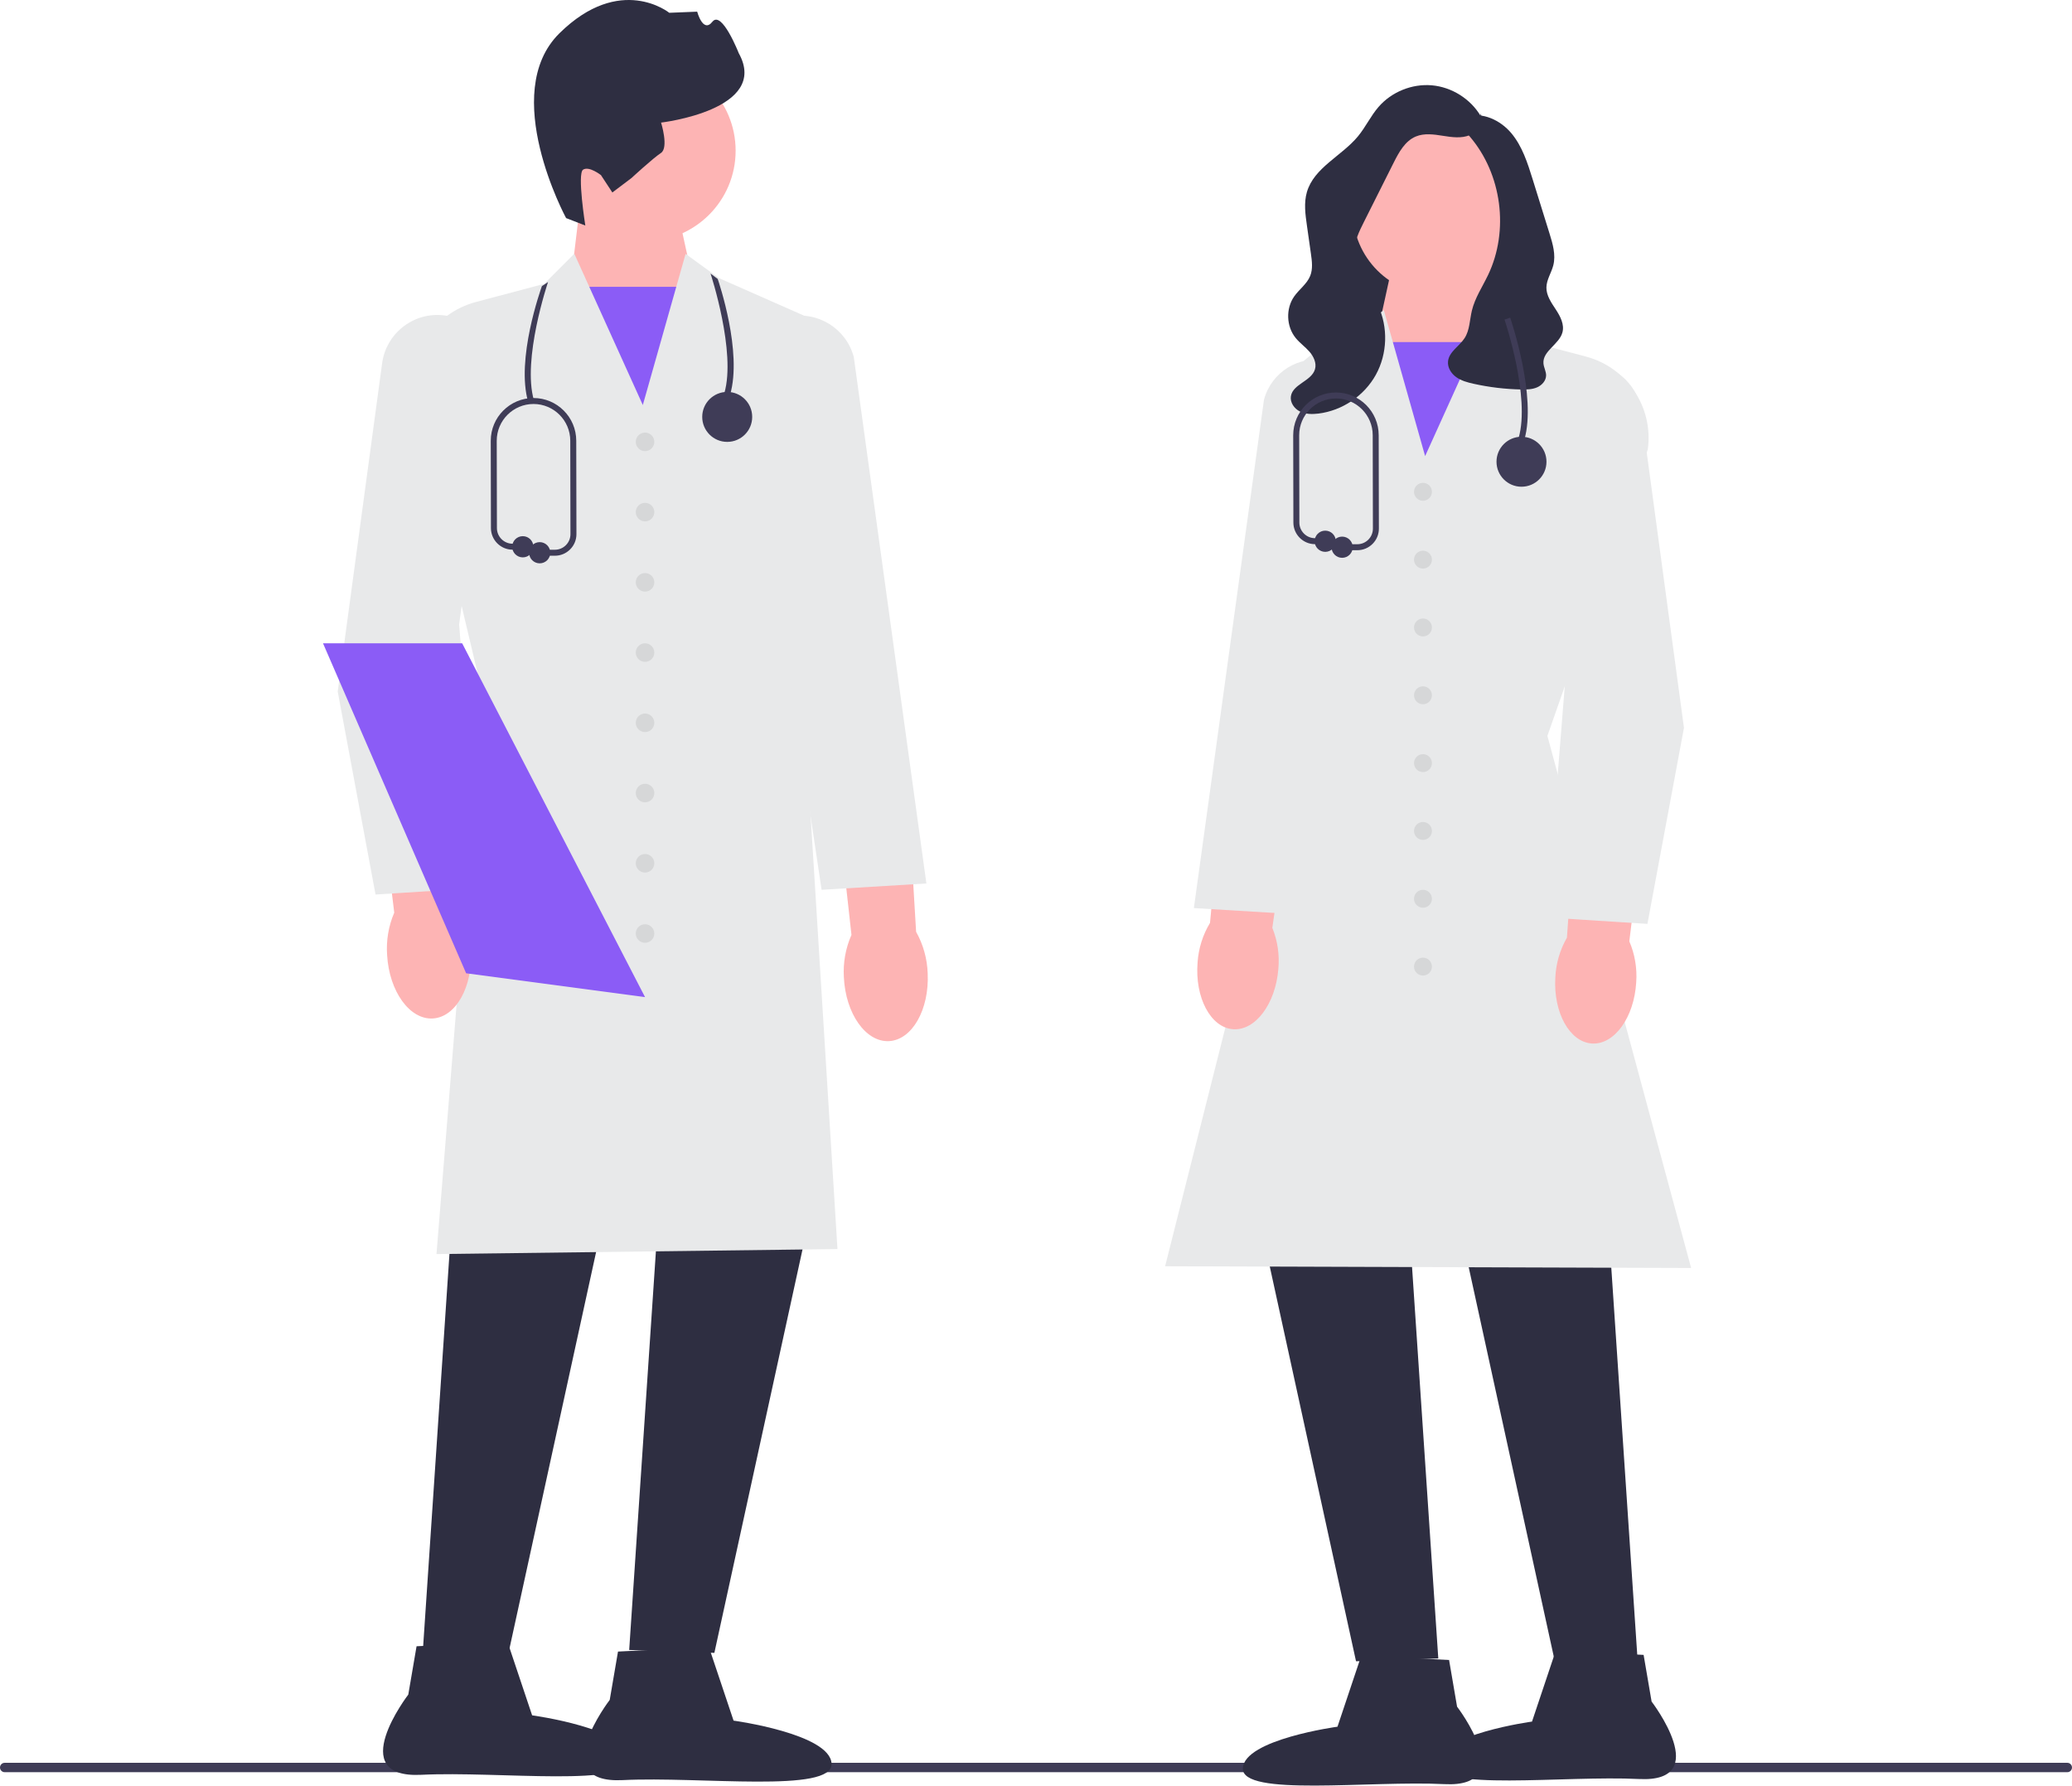
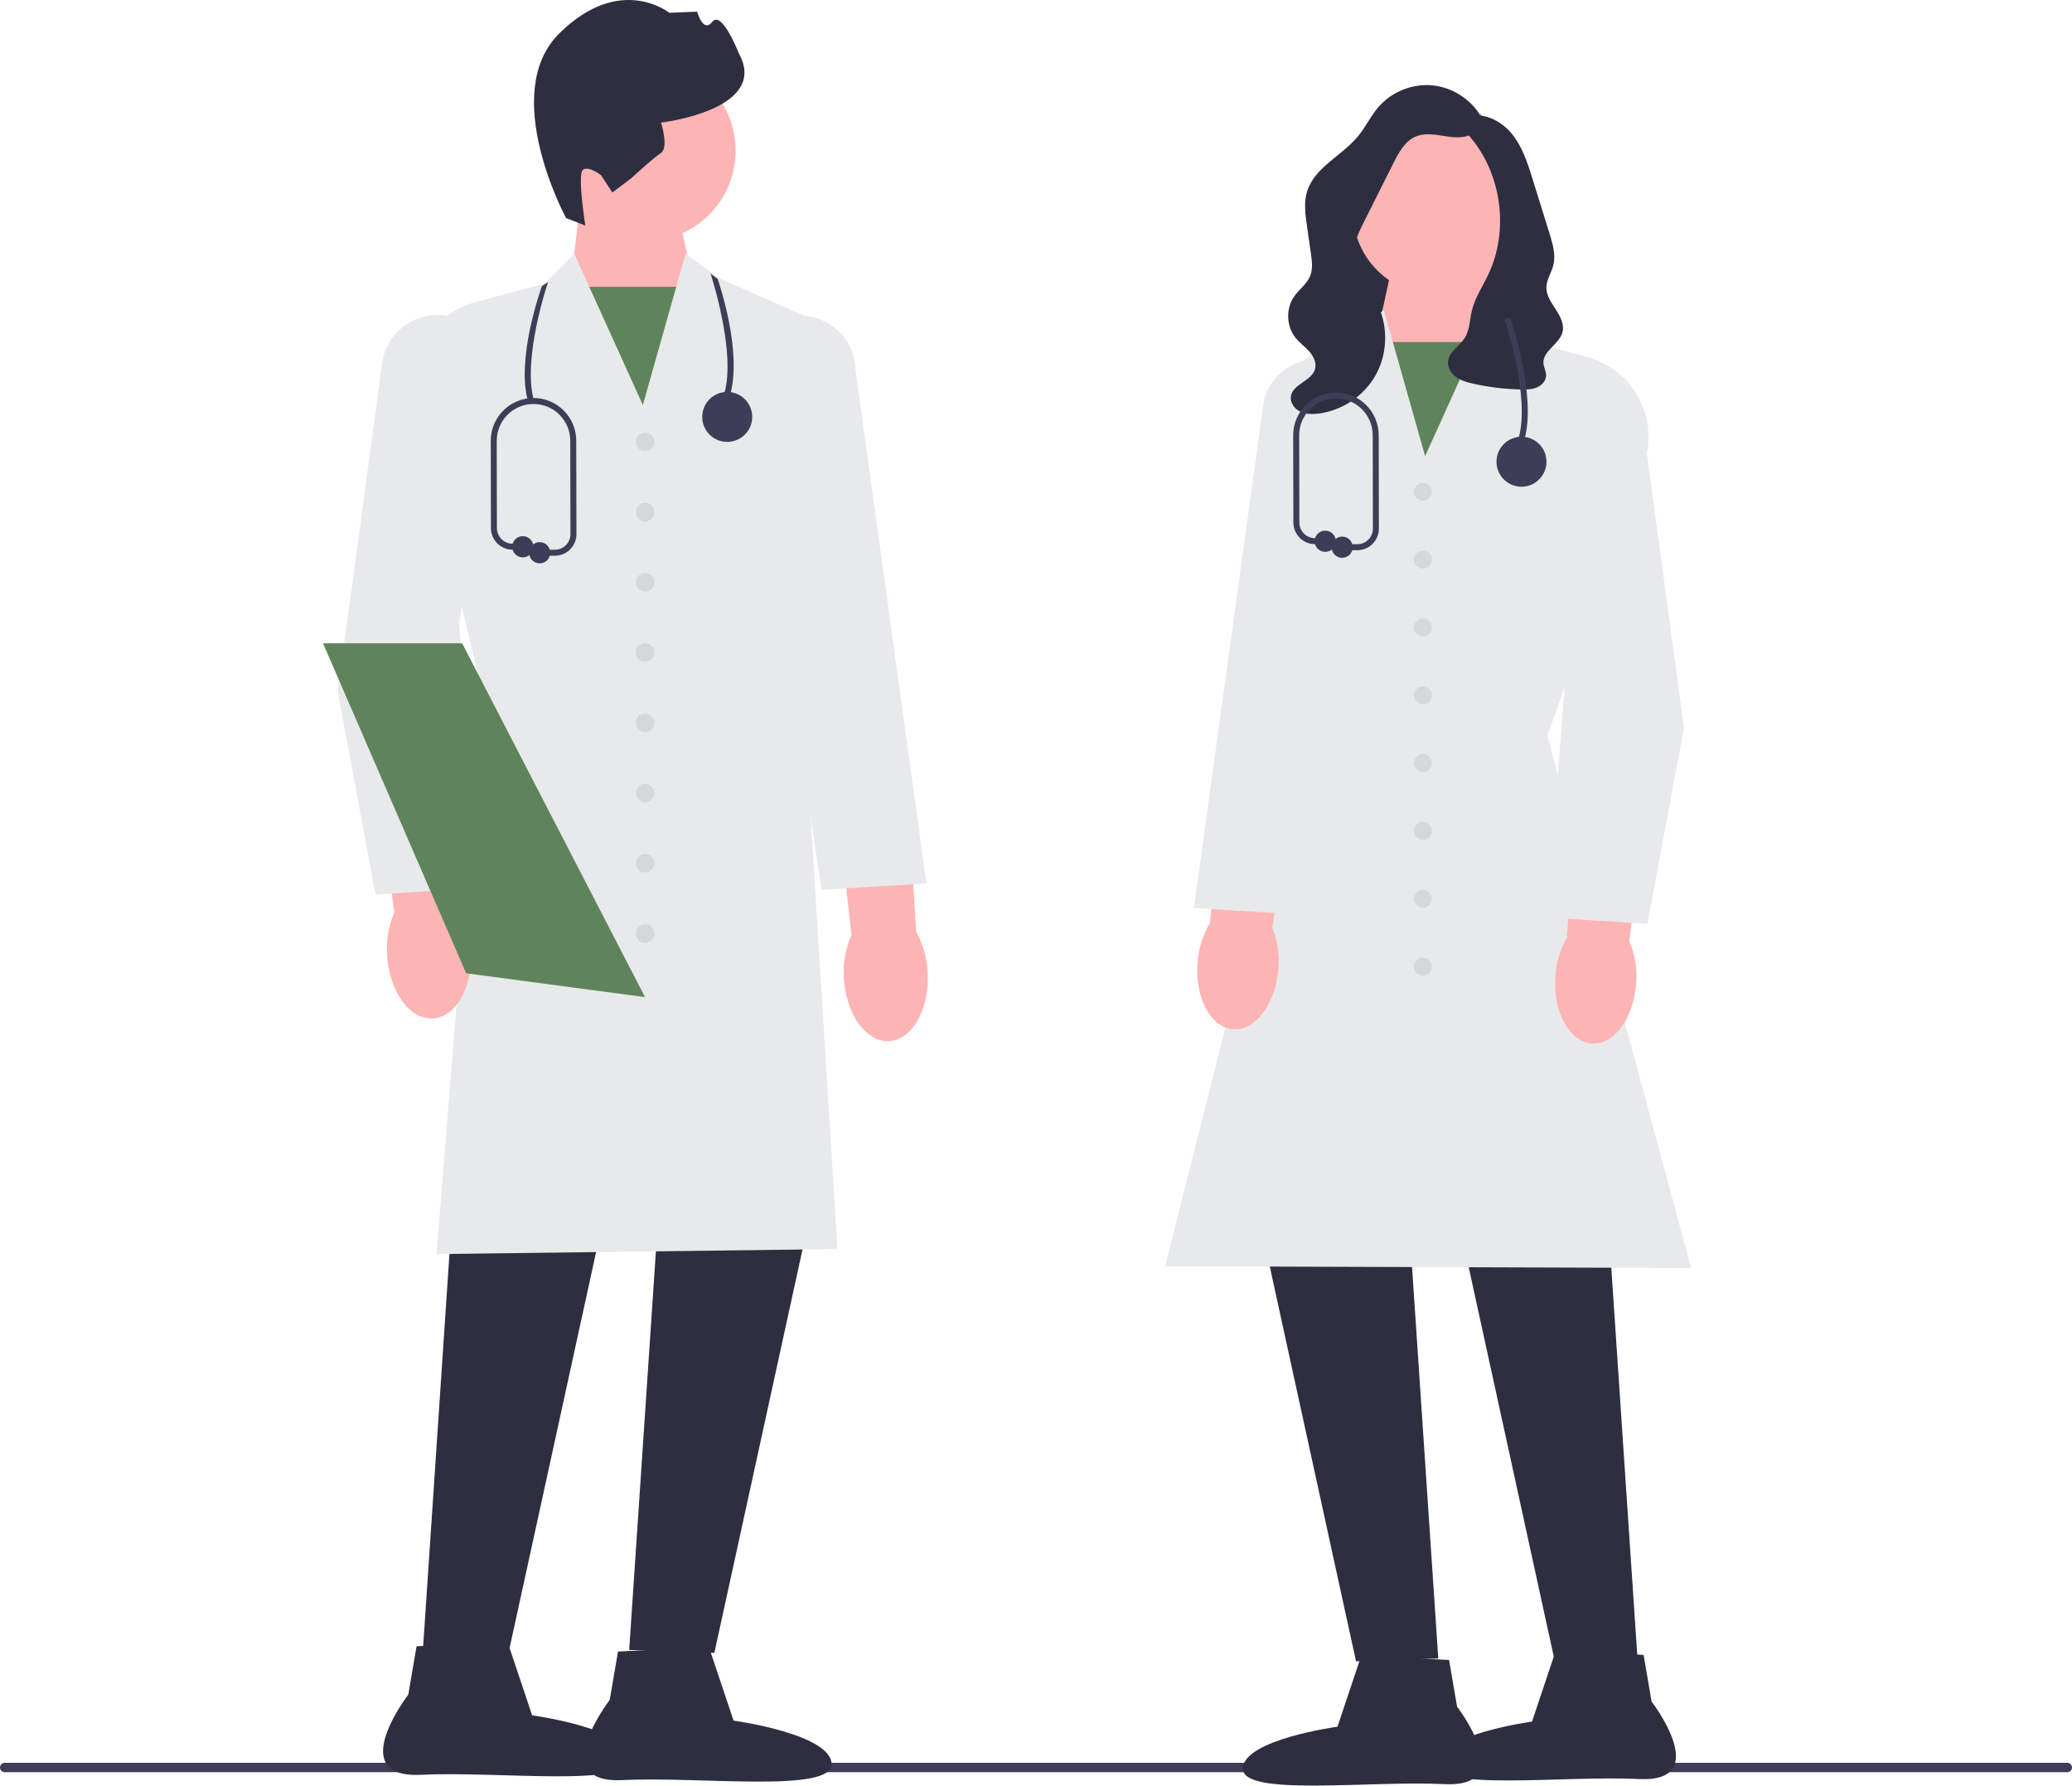
<svg xmlns="http://www.w3.org/2000/svg" id="uuid-05ee441f-64a4-495d-9b7b-b72da7f2c371" width="692.68" height="596.951" viewBox="0 0 692.68 596.951">
  <path d="m0,590.905c0,.871.7,1.571,1.571,1.571h689.538c.871,0,1.571-.7,1.571-1.571,0-.871-.7-1.571-1.571-1.571H1.571c-.871,0-1.571.7-1.571,1.571Z" fill="#3f3c57" />
  <g>
    <polygon points="224.976 63.441 232.475 97.658 216.525 145.285 190.829 94.114 194.394 64.427 224.976 63.441" fill="#fdb4b4" />
-     <rect x="189.5" y="95.886" width="44.368" height="53.608" fill="#8b5cf6" />
+     <rect x="189.5" y="95.886" width="44.368" height="53.608" fill="#5f845b" />
    <circle cx="215.623" cy="50.376" r="30.3" fill="#fdb4b4" />
    <path d="m189.248,72.908s-22.586-41.712-2.222-61.786c20.364-20.073,36.711-6.846,36.711-6.846l9.335-.377s1.947,7.346,5.086,3.369,8.812,10.506,8.812,10.506c10.529,18.962-25.971,23.21-25.971,23.21,0,0,2.636,8.396-.043,10.154s-9.837,8.373-9.837,8.373l-6.407,4.839-3.807-5.801s-3.977-3.139-5.986-1.821.755,18.67.755,18.67l-6.426-2.49 0-0s0,0,0,0Z" fill="#2e2e41" />
    <polygon points="152.898 379.779 141.314 552.583 169.792 553.548 207.442 381.227 152.898 379.779" fill="#2e2e41" />
    <polygon points="221.923 378.814 210.339 551.617 238.817 552.583 276.467 380.262 221.923 378.814" fill="#2e2e41" />
    <path d="m145.922,419.26l15.161-188.208-23.25-98.004c-2.004-14.568,7.175-28.353,21.342-32.112l22.75-6.036,10.069-10.07,22.903,50.578,14.304-50.54,11.156,8.113,33.086,14.597-.015.342-5.307,118.388,11.847,191.274-.525.007-133.521,1.669v-0Z" fill="#e8e9ea" />
    <path d="m236.989,550.619l8.246,24.617s32.261,4.386,32.763,14.374-43.844,4.206-69.811,5.511-4.352-26.815-4.352-26.815l2.767-16.159,30.387-1.527h0v-0Z" fill="#2e2e41" />
    <path d="m169.646,548.847l8.246,24.617s32.261,4.386,32.763,14.374-43.844,4.206-69.811,5.511-4.352-26.815-4.352-26.815l2.767-16.159,30.387-1.527h-0Z" fill="#2e2e41" />
    <path id="uuid-2a99fb06-c611-4846-a9cf-67468c4aeefc" d="m129.415,319.305c-.35-4.854.468-9.72,2.386-14.193l-6.154-50.486,24.108-2.226,3.646,51.452c2.423,4.218,3.8,8.956,4.017,13.816.709,12.156-4.985,22.373-12.719,22.824s-14.577-9.034-15.284-21.186h0l-0-0.0 0-0Z" fill="#fdb4b4" />
    <path id="uuid-a83e19fb-8297-4073-aac4-48fd1880d45d" d="m282.111,326.715c-.297-4.857.574-9.715,2.54-14.166l-5.604-50.55,24.131-1.963,3.085,51.488c2.377,4.245,3.702,8.997,3.866,13.859.576,12.164-5.229,22.317-12.967,22.684s-14.478-9.193-15.052-21.352h0l-0-0v-0Z" fill="#fdb4b4" />
    <path d="m125.547,299.058l-.082-.436-12.564-67.415,14.846-109.777c1.325-9.801,10.076-16.861,19.945-16.072,5.154.413,9.778,2.857,13.021,6.884,3.243,4.027,4.646,9.066,3.951,14.189l-11.174,82.332,7.035,88.062s-34.979,2.233-34.979,2.233Z" fill="#e8e9ea" />
    <path d="m274.665,297.476l-25.261-168.621c-1.313-4.944-.544-10.119,2.175-14.516s7.006-7.395,12.069-8.442c9.687-2.003,19.252,3.918,21.781,13.479l24.268,175.983-35.032,2.118v-0Z" fill="#e8e9ea" />
    <circle cx="215.639" cy="147.722" r="3.101" fill="#d6d7d8" />
    <circle cx="215.639" cy="171.203" r="3.101" fill="#d6d7d8" />
    <circle cx="215.639" cy="194.684" r="3.101" fill="#d6d7d8" />
    <circle cx="215.639" cy="218.165" r="3.101" fill="#d6d7d8" />
    <circle cx="215.639" cy="241.647" r="3.101" fill="#d6d7d8" />
    <circle cx="215.639" cy="265.128" r="3.101" fill="#d6d7d8" />
    <circle cx="215.639" cy="288.609" r="3.101" fill="#d6d7d8" />
    <circle cx="215.639" cy="312.09" r="3.101" fill="#d6d7d8" />
-     <polygon points="215.643 333.356 156.963 325.536 155.833 325.386 125.843 256.236 107.983 215.066 154.503 215.066 215.643 333.356" fill="#8b5cf6" />
+     <polygon points="215.643 333.356 156.963 325.536 155.833 325.386 125.843 256.236 107.983 215.066 154.503 215.066 215.643 333.356" fill="#5f845b" />
  </g>
  <g>
    <polygon points="450.918 70.964 488.226 50.526 488.226 108.92 445.079 108.92 450.918 70.964" fill="#2e2e41" />
    <polygon points="496.224 83.983 499.667 112.651 474.853 162.066 459.451 116.074 466.692 83.031 496.224 83.983" fill="#fdb4b4" />
-     <rect x="458.105" y="114.362" width="42.846" height="51.769" fill="#8b5cf6" />
+     <rect x="458.105" y="114.362" width="42.846" height="51.769" fill="#5f845b" />
    <polygon points="536.296 388.514 547.484 555.388 519.982 556.32 483.624 389.913 536.296 388.514" fill="#2e2e41" />
    <polygon points="469.64 387.582 480.827 554.456 453.326 555.388 416.967 388.98 469.64 387.582" fill="#2e2e41" />
    <path d="m565.352,423.907l-.655-.002-175.198-.572.157-.62,45.043-178.461-11.283-90.063c-2.138-17.066,6.998-33.197,22.733-40.139l5.681-2.506,10.792-7.848,13.806,48.784,22.108-48.822,9.739,9.738,21.964,5.828c13.69,3.632,22.56,16.952,20.631,30.983l-.023.098-33.542,95.709,48.048,177.894Z" fill="#e8e9ea" />
    <path d="m455.091,553.492l29.344,1.475,2.672,15.605s20.874,27.156-4.202,25.895-67.901,4.323-67.416-5.322,31.639-13.88,31.639-13.88l7.963-23.772h0l0-0Z" fill="#2e2e41" />
    <path d="m520.123,551.781l29.344,1.475,2.672,15.605s20.874,27.156-4.202,25.895-67.901,4.323-67.416-5.322,31.639-13.88,31.639-13.88l7.963-23.772h0v-0Z" fill="#2e2e41" />
    <path id="uuid-3bc2e7c3-8a4e-432b-b93d-ff096d796d3b" d="m546.995,328.404h0c-.683,11.735-7.292,20.895-14.76,20.459-7.468-.436-12.967-10.301-12.282-22.041.209-4.693,1.539-9.268,3.879-13.342l3.521-49.686,23.281,2.149-5.943,48.754c1.852,4.319,2.642,9.019,2.304,13.706v0Z" fill="#fdb4b4" />
    <path id="uuid-a34cbb18-fa14-4c0b-8260-87fab6b8d9f9" d="m427.356,323.941h0c-.933,11.718-7.735,20.735-15.192,20.141s-12.745-10.575-11.81-22.297c.309-4.688,1.736-9.233,4.162-13.256l4.578-49.6,23.23,2.645-6.98,48.616c1.759,4.358,2.449,9.073,2.012,13.752l-0.0 0h0Z" fill="#fdb4b4" />
    <path d="m550.744,308.87l-33.812-2.158.041-.507,6.754-84.549-10.789-79.504c-.673-4.952.684-9.823,3.818-13.715,3.135-3.893,7.604-6.255,12.587-6.654h0c9.539-.752,17.997,6.062,19.278,15.535l14.337,106.013-.015.079-12.2,65.46Z" fill="#e8e9ea" />
    <path d="m432.985,305.631l-33.865-2.047.074-.535,23.353-169.37c2.456-9.302,11.706-15.024,21.065-13.088,4.895,1.012,9.037,3.91,11.666,8.161s3.372,9.251,2.092,14.083l-24.385,162.797Z" fill="#e8e9ea" />
    <circle cx="475.708" cy="164.419" r="2.995" fill="#d6d7d8" />
    <circle cx="475.708" cy="187.095" r="2.995" fill="#d6d7d8" />
    <circle cx="475.708" cy="209.77" r="2.995" fill="#d6d7d8" />
    <circle cx="475.708" cy="232.446" r="2.995" fill="#d6d7d8" />
    <circle cx="475.708" cy="255.121" r="2.995" fill="#d6d7d8" />
    <circle cx="475.708" cy="277.797" r="2.995" fill="#d6d7d8" />
    <circle cx="475.708" cy="300.472" r="2.995" fill="#d6d7d8" />
    <circle cx="475.708" cy="323.148" r="2.995" fill="#d6d7d8" />
    <circle cx="480.255" cy="70.601" r="28.013" fill="#fdb4b4" />
    <path d="m494.935,37.9c1.342,2.73-.786,6.14-3.604,7.288s-6.0.683-9.004.205-6.192-.931-9.001.237c-3.635,1.511-5.683,5.303-7.449,8.821-3.296,6.568-6.592,13.136-9.887,19.704-1.61,3.209-3.257,6.562-3.288,10.152-.057,6.59,5.171,11.857,7.984,17.817,3.425,7.257,3.142,16.149-.736,23.174-3.878,7.025-11.253,12.002-19.219,12.97-2.096.255-4.314.227-6.198-.725s-3.322-3.031-2.973-5.114c.682-4.072,6.905-5.024,8.048-8.992.597-2.071-.46-4.283-1.884-5.901s-3.226-2.88-4.584-4.553c-3.133-3.859-3.342-9.816-.487-13.884,1.678-2.391,4.273-4.168,5.358-6.88.924-2.312.589-4.911.239-7.376-.45-3.168-.9-6.335-1.349-9.503-.525-3.696-1.042-7.524-.004-11.11,2.377-8.217,11.655-12.076,17.096-18.677,2.528-3.067,4.229-6.756,6.823-9.768,4.353-5.054,11.206-7.843,17.851-7.263,6.645.58,12.912,4.512,16.324,10.244" fill="#2e2e41" />
    <path d="m490.513,38.418c-1.369.489-1.876,2.272-1.482,3.671.394,1.399,1.425,2.511,2.37,3.616,10.679,12.498,13.161,31.401,6.07,46.232-1.886,3.945-4.398,7.657-5.416,11.91-.74,3.094-.7,6.488-2.417,9.167-1.748,2.727-5.211,4.555-5.553,7.776-.22,2.067,1.04,4.075,2.729,5.287s3.752,1.766,5.781,2.218c5.273,1.175,10.665,1.817,16.067,1.912,1.761.031,3.578-.007,5.194-.709s2.995-2.224,3.013-3.985c.014-1.384-.784-2.661-.886-4.042-.305-4.137,5.261-6.338,6.346-10.341.713-2.632-.692-5.341-2.188-7.621-1.497-2.28-3.204-4.674-3.167-7.401.035-2.61,1.674-4.909,2.31-7.441.881-3.502-.201-7.165-1.274-10.613-.912-2.931-1.825-5.863-2.737-8.794-.97-3.116-1.94-6.232-2.909-9.349-1.693-5.44-3.47-11.038-7.134-15.402-3.664-4.363-9.735-7.223-15.147-5.442" fill="#2e2e41" />
  </g>
  <g>
    <path d="m509.601,146.967l-1.92-.56c4-13.715-4.625-39.31-4.712-39.567l1.893-.646c.366,1.074,8.915,26.456,4.739,40.772Z" fill="#3f3c57" />
    <circle cx="508.641" cy="154.367" r="8.354" fill="#3f3c57" />
    <path d="m453.75,183.943h-5.066c-.553,0-1-.448-1-1s.447-1,1-1h5.066c1.396,0,2.708-.544,3.694-1.532.985-.988,1.527-2.301,1.524-3.696l-.062-31.207c0-6.779-5.514-12.293-12.291-12.293s-12.292,5.514-12.292,12.291l.062,29.209c.006,2.85,2.329,5.186,5.179,5.208l3.478.026c.552.004.996.455.992,1.008-.004.549-.451.992-1,.992h-.008l-3.478-.026c-3.941-.03-7.155-3.262-7.163-7.204l-.062-29.211c0-7.882,6.411-14.293,14.292-14.293,7.88,0,14.291,6.411,14.291,14.291l.062,31.205c.004,1.931-.745,3.747-2.109,5.113-1.363,1.367-3.179,2.12-5.109,2.12Z" fill="#3f3c57" />
    <circle cx="443.034" cy="180.949" r="3.544" fill="#3f3c57" />
    <circle cx="448.683" cy="182.943" r="3.544" fill="#3f3c57" />
  </g>
  <path d="m244.071,131.978l-1.92-.56c4-13.715-4.528-39.706-4.615-39.963l2.4,1.809c.366,1.074,8.311,24.398,4.135,38.714Z" fill="#3f3c57" />
  <path d="m176.581,134.414l1.92-.56c-4-13.715,4.625-39.31,4.712-39.567l-2.054,1.376c-.366,1.074-8.754,24.435-4.578,38.751Z" fill="#3f3c57" />
  <circle cx="243.111" cy="139.377" r="8.354" fill="#3f3c57" />
  <path d="m185.488,185.789h-5.066c-.553,0-1-.448-1-1s.447-1,1-1h5.066c1.396,0,2.708-.544,3.694-1.532.985-.988,1.527-2.301,1.524-3.696l-.062-31.207c0-6.779-5.514-12.293-12.291-12.293s-12.292,5.514-12.292,12.291l.062,29.209c.006,2.85,2.329,5.186,5.179,5.208l3.478.026c.552.004.996.455.992,1.008-.004.549-.451.992-1,.992h-.008l-3.478-.026c-3.941-.03-7.155-3.262-7.163-7.204l-.062-29.211c0-7.882,6.411-14.293,14.292-14.293,7.88,0,14.291,6.411,14.291,14.291l.062,31.205c.004,1.931-.745,3.747-2.109,5.113-1.363,1.367-3.179,2.12-5.109,2.12Z" fill="#3f3c57" />
  <circle cx="174.772" cy="182.795" r="3.544" fill="#3f3c57" />
  <circle cx="180.421" cy="184.789" r="3.544" fill="#3f3c57" />
</svg>
